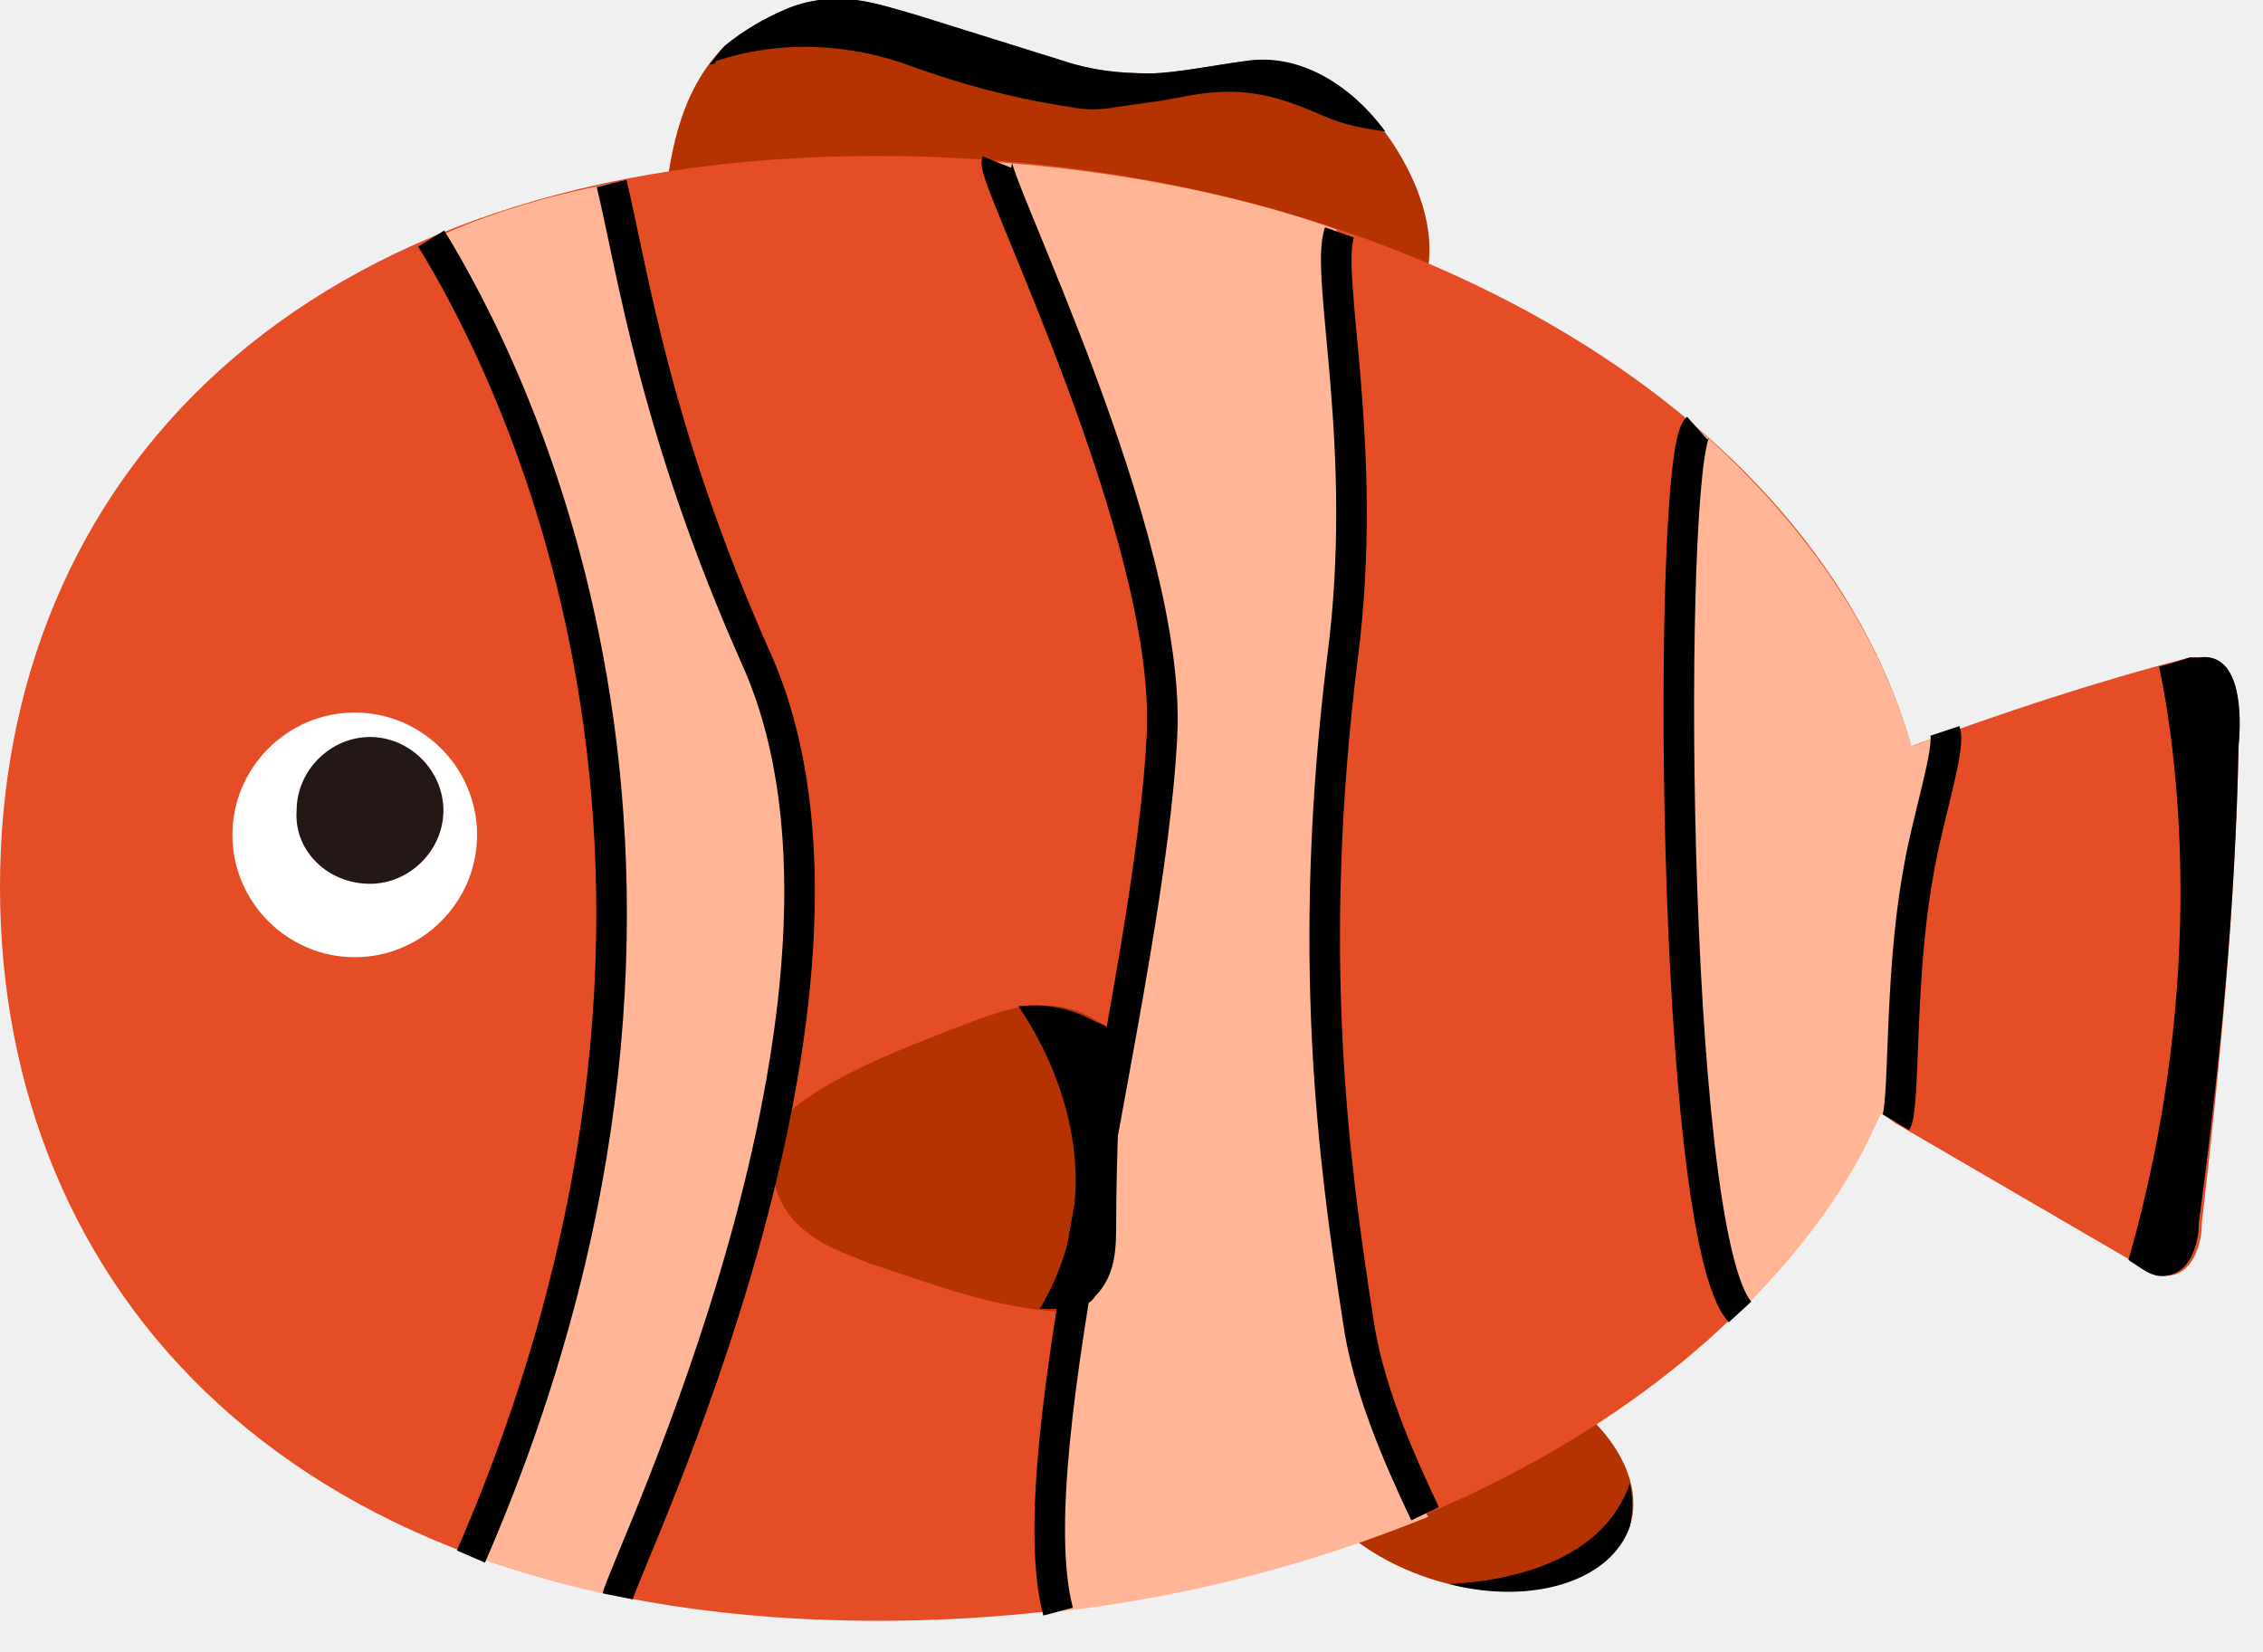
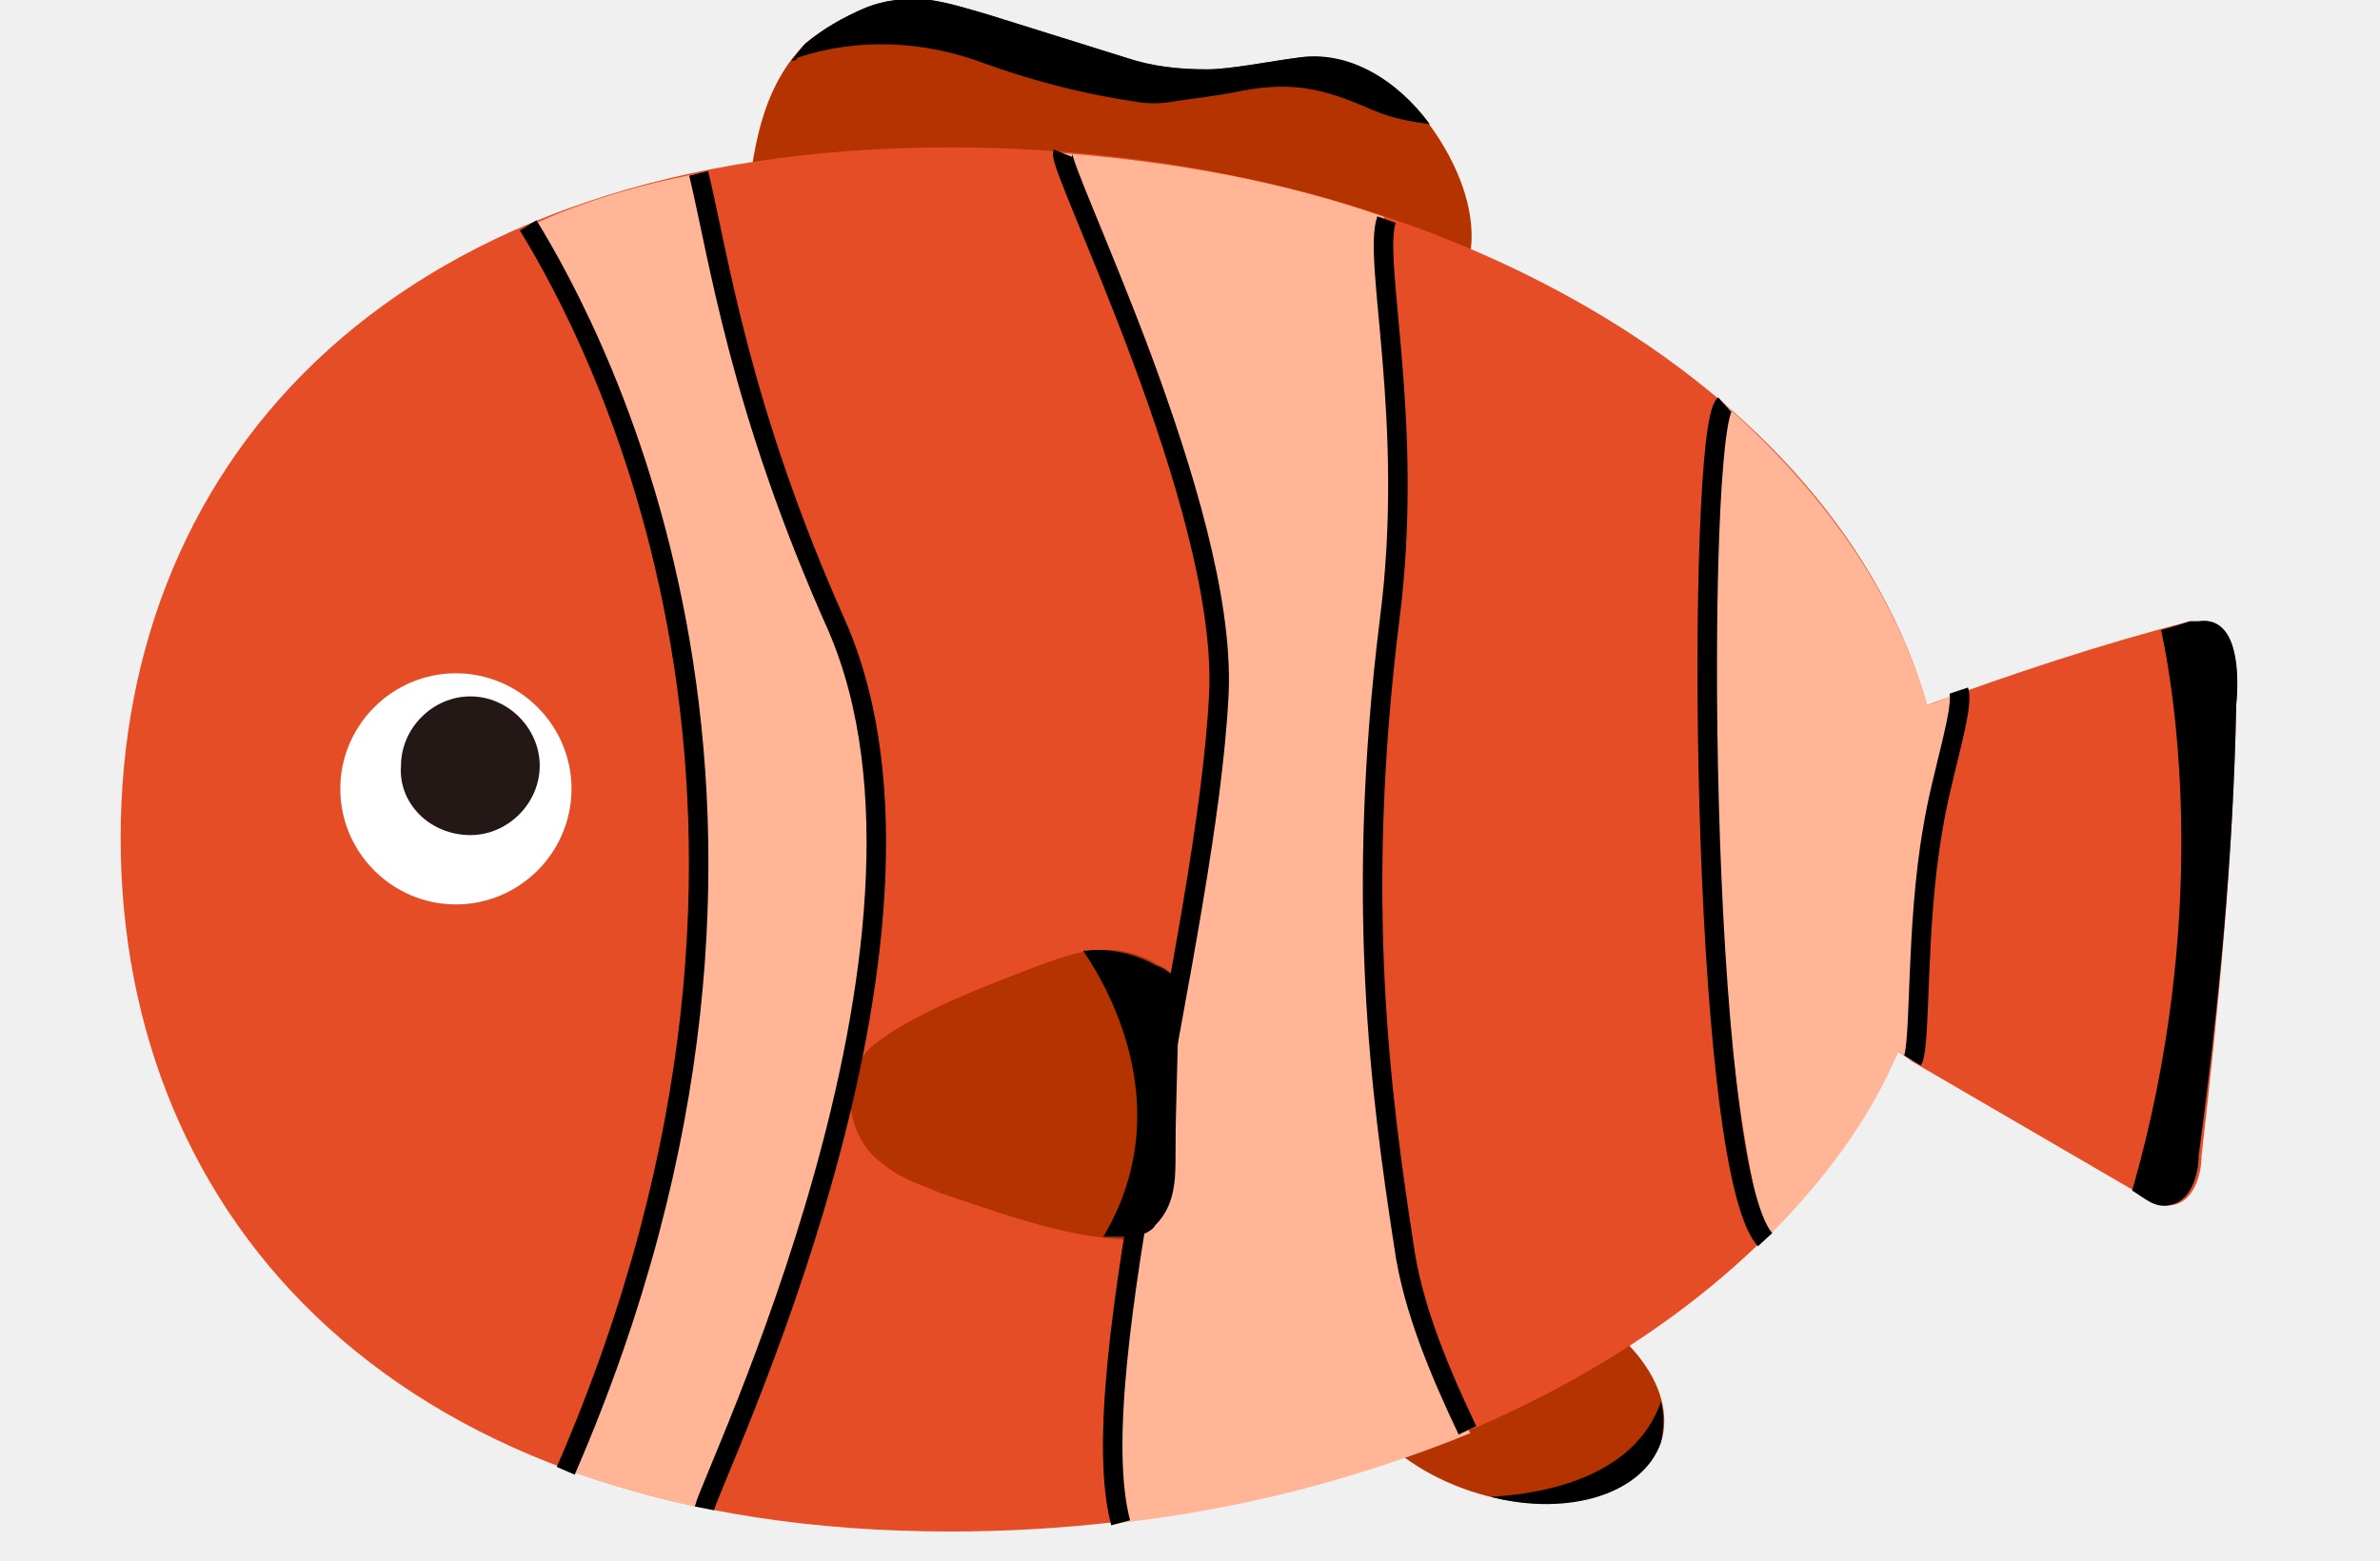
- <svg xmlns="http://www.w3.org/2000/svg" version="1.1" id="レイヤー_1" x="0px" y="0px" viewBox="0 0 74 54" style="enable-background:new 0 0 74 54;" xml:space="preserve">
-   <style type="text/css">
- 	.st0{fill:#B53300;}
- 	.st1{fill:#E54D26;}
- 	.st2{fill:#FFB596;}
- 	.st3{fill:#FFFFFF;}
- 	.st4{fill:#231815;}
- 	.st5{fill:none;stroke:#000000;stroke-miterlimit:10;}
- </style>
-   <g id="ひれ_xFF08_濃_xFF09__00000154385127085484006840000002583164847922496694_">
-     <path class="st0" d="M53.3,49.9c0.6-1.9-1.3-4.3-4.3-5.3s-6-0.2-6.6,1.7s1.3,4.3,4.3,5.3S52.6,51.8,53.3,49.9z" />
-     <path class="st0" d="M45.8,5.1c-1.1-1.9-3-3.4-5.1-3.1c-0.8,0.1-2.3,0.4-3.1,0.4c-1,0-1.9-0.1-2.8-0.4L30,0.5   c-0.7-0.2-1.3-0.4-2-0.5c-0.8-0.1-1.6,0-2.3,0.3c-0.7,0.3-1.4,0.7-2,1.2c-1.7,1.7-1.9,4.2-2.1,6.6c0,0.3,0,0.7,0.1,0.9   c0.2,0.2,0.4,0.4,0.7,0.5c2.4,0.9,5,0.3,7.6,0.3c4.4,0,8.7,1.7,13,1.6C47.1,11.2,47.5,8,45.8,5.1z" />
+ <svg xmlns="http://www.w3.org/2000/svg" width="122" height="80" viewBox="0 0 122 80" fill="none">
+   <g clip-path="url(#clip0_1049_2078)">
+     <path d="M85.148 73.926C86.037 71.111 83.222 67.556 78.778 66.074C74.333 64.593 69.889 65.778 69 68.593C68.111 71.407 70.926 74.963 75.37 76.445C79.814 77.926 84.111 76.741 85.148 73.926Z" fill="#B53300" />
+     <path d="M74.037 7.555C72.407 4.741 69.593 2.518 66.481 2.963C65.296 3.111 63.074 3.555 61.889 3.555C60.407 3.555 59.074 3.407 57.741 2.963L50.63 0.741C49.593 0.444 48.704 0.148 47.666 -0C46.481 -0.148 45.296 -0 44.259 0.444C43.222 0.889 42.185 1.481 41.296 2.222C38.778 4.741 38.481 8.444 38.185 12C38.185 12.444 38.185 13.037 38.333 13.333C38.63 13.63 38.926 13.926 39.37 14.074C42.926 15.407 46.778 14.518 50.63 14.518C57.148 14.518 63.518 17.037 69.889 16.889C75.963 16.593 76.555 11.852 74.037 7.555Z" fill="#B53300" />
+     <path d="M112.704 31.852C112.555 31.852 112.407 31.852 112.259 31.852C107.667 33.037 103.222 34.519 98.778 36.148C94.185 19.852 73.593 7.556 48.704 7.556C20.407 7.556 6.185 23.407 6.185 42.963C6.185 62.519 20.407 78.519 48.704 78.519C71.518 78.519 90.778 68.148 97.296 53.926C97.593 54.074 97.889 54.37 98.185 54.519L109.889 61.333C110.333 61.63 110.778 61.926 111.37 61.778C112.407 61.63 112.852 60.296 112.852 59.259C113.741 51.556 114.481 43.852 114.629 36.148C114.778 34.667 114.778 31.556 112.704 31.852Z" fill="#E54D26" />
+     <path d="M45.296 59.704C46.185 60.445 47.222 60.741 48.259 61.185C51.37 62.222 54.481 63.407 57.741 63.556C58.037 63.556 58.333 63.556 58.63 63.556C58.926 63.407 59.222 63.259 59.37 62.963C60.259 61.926 60.259 60.593 60.259 59.259C60.259 56.593 60.407 53.926 60.407 51.259C60.407 50.963 60.407 50.667 60.259 50.37C60.111 49.926 59.815 49.63 59.37 49.482C58.481 48.889 57.296 48.593 56.259 48.741C55.222 48.741 54.185 49.185 53.296 49.482C50.63 50.519 46.926 51.852 44.704 53.63C42.926 55.259 43.37 58.37 45.296 59.704Z" fill="#B53300" />
+     <path d="M71.963 63.852C70.778 56.148 69.444 46.222 71.222 31.852C72.555 21.63 71.519 14.519 70.926 11.111C65.889 9.334 60.259 8.296 54.481 7.852C57.444 13.778 62.926 25.926 62.481 35.556C61.889 47.852 55.37 70.222 57.444 78.074C63.963 77.334 69.889 75.704 75.37 73.482C73.741 70.667 72.407 67.26 71.963 63.852Z" fill="#FFB596" />
+     <path d="M29.148 75.408C31.37 76.148 33.741 76.889 36.111 77.334C39.222 71.111 49.741 48.297 42.778 32.148C37.889 20.889 36.852 13.185 35.815 8.889C32.704 9.482 29.741 10.371 27.222 11.556C30.778 17.186 43.815 41.63 29.148 75.408Z" fill="#FFB596" />
+     <path d="M98.778 36.148C97.148 30.37 93.445 25.185 88.407 20.741C87.963 26.074 86.778 48.296 90.481 63.556C93.445 60.593 95.815 57.481 97.296 53.926C97.593 54.074 97.741 54.222 98.037 54.37C98.037 51.407 98.185 47.556 99.074 42.519C99.519 39.704 99.963 37.333 100.407 35.407C99.963 35.704 99.37 36 98.778 36.148Z" fill="#FFB596" />
+     <path d="M23.37 46.37C26.63 46.37 29.296 43.704 29.296 40.444C29.296 37.185 26.63 34.519 23.37 34.519C20.111 34.519 17.444 37.185 17.444 40.444C17.444 43.704 20.111 46.37 23.37 46.37Z" fill="white" />
+     <path d="M24.111 42.815C26.037 42.815 27.666 41.185 27.666 39.259C27.666 37.333 26.037 35.704 24.111 35.704C22.185 35.704 20.555 37.333 20.555 39.259C20.407 41.185 22.037 42.815 24.111 42.815Z" fill="#231815" />
+     <path d="M114.63 36.148C114.778 34.667 114.778 31.555 112.704 31.852C112.556 31.852 112.407 31.852 112.259 31.852C111.815 32 111.37 32.148 110.778 32.296C111.519 35.704 113.296 47.111 109.296 61.037L109.741 61.333C110.185 61.63 110.63 61.926 111.222 61.778C112.259 61.63 112.704 60.296 112.704 59.259C113.741 51.556 114.482 43.852 114.63 36.148Z" fill="black" />
+     <path d="M66.482 2.963C65.296 3.111 63.074 3.555 61.889 3.555C60.407 3.555 59.074 3.407 57.741 2.963L50.63 0.741C49.593 0.444 48.704 0.148 47.667 -0C46.482 -0.148 45.296 -0 44.259 0.444C43.222 0.889 42.185 1.481 41.296 2.222C41 2.518 40.852 2.815 40.556 3.111C40.704 3.111 40.852 3.111 40.852 2.963C43.963 1.926 47.37 2.074 50.482 3.259C52.556 4 55.074 4.741 58.037 5.185C58.778 5.333 59.519 5.333 60.259 5.185C61.296 5.037 62.482 4.889 63.222 4.741C66.037 4.148 67.667 4.444 70.333 5.63C71.371 6.074 72.259 6.222 73.296 6.37C71.667 4.148 69.148 2.518 66.482 2.963Z" fill="black" />
+     <path d="M85.148 73.926C85.296 73.185 85.296 72.592 85.148 71.852C83.815 75.703 79.222 76.592 76.407 76.74C80.407 77.778 84.259 76.592 85.148 73.926Z" fill="black" />
+     <path d="M36.111 77.333C36.407 75.852 49.889 48.296 42.926 32.148C37.889 20.889 36.852 13.185 35.815 8.889" stroke="black" stroke-miterlimit="10" />
+     <path d="M27.074 11.556C30.629 17.333 43.666 41.63 29 75.407" stroke="black" stroke-miterlimit="10" />
+     <path d="M98.037 54.37C98.482 53.63 98.185 47.555 99.074 42.518C99.519 39.703 100.704 36.296 100.407 35.407" stroke="black" stroke-miterlimit="10" />
+     <path d="M88.407 20.741C86.926 22.074 87.074 59.852 90.481 63.556" stroke="black" stroke-miterlimit="10" />
+     <path d="M75.222 73.333C73.889 70.519 72.407 67.111 71.963 63.852C70.778 56.148 69.444 46.222 71.222 31.852C72.555 21.63 70.333 13.333 71.074 11.259" stroke="black" stroke-miterlimit="10" />
+     <path d="M54.481 7.852C54.185 8.592 62.926 25.926 62.481 35.555C61.889 47.852 55.37 70.222 57.444 78.074" stroke="black" stroke-miterlimit="10" />
+     <path d="M59.222 49.482C58.185 48.889 56.852 48.593 55.667 48.741H55.519C57.148 51.111 60.259 57.185 56.556 63.407C56.852 63.407 57.148 63.407 57.296 63.407C57.593 63.407 58.037 63.407 58.333 63.407C58.63 63.259 59.074 63.111 59.222 62.815C60.259 61.778 60.259 60.445 60.259 59.111C60.259 56.445 60.407 53.778 60.407 51.111C60.407 50.815 60.407 50.519 60.259 50.222C60.111 49.926 59.667 49.63 59.222 49.482Z" fill="black" />
  </g>
-   <path id="本体_xFF08_中_xFF09_" class="st1" d="M71.9,21.5c-0.1,0-0.2,0-0.3,0c-3.1,0.8-6.1,1.8-9.1,2.9  c-3.1-11-17-19.3-33.8-19.3C9.6,5.1,0,15.8,0,29s9.6,24,28.7,24c15.4,0,28.4-7,32.8-16.6c0.2,0.1,0.4,0.3,0.6,0.4l7.9,4.6  c0.3,0.2,0.6,0.4,1,0.3c0.7-0.1,1-1,1-1.7c0.6-5.2,1.1-10.4,1.2-15.6C73.3,23.4,73.3,21.3,71.9,21.5z" />
-   <g id="ひれ_xFF08_濃_xFF09_">
-     <path class="st0" d="M26.4,40.3c0.6,0.5,1.3,0.7,2,1c2.1,0.7,4.2,1.5,6.4,1.6c0.2,0,0.4,0,0.6,0c0.2-0.1,0.4-0.2,0.5-0.4   c0.6-0.7,0.6-1.6,0.6-2.5c0-1.8,0.1-3.6,0.1-5.4c0-0.2,0-0.4-0.1-0.6c-0.1-0.3-0.3-0.5-0.6-0.6c-0.6-0.4-1.4-0.6-2.1-0.5   c-0.7,0-1.4,0.3-2,0.5C30,34.1,27.5,35,26,36.2C24.8,37.3,25.1,39.4,26.4,40.3z" />
-   </g>
-   <g id="模様_xFF08_薄_xFF09_">
-     <path class="st2" d="M44.4,43.1c-0.8-5.2-1.7-11.9-0.5-21.6c0.9-6.9,0.2-11.7-0.2-14c-3.4-1.2-7.2-1.9-11.1-2.2c0,0,0,0,0,0   c2,4,5.7,12.2,5.4,18.7c-0.4,8.3-4.8,23.4-3.4,28.7h0c4.4-0.5,8.4-1.6,12.1-3.1C45.6,47.7,44.7,45.4,44.4,43.1z" />
-     <path class="st2" d="M15.5,50.9c1.5,0.5,3.1,1,4.7,1.3c2.1-4.2,9.2-19.6,4.5-30.5C21.4,14.1,20.7,8.9,20,6c-2.1,0.4-4.1,1-5.8,1.8   C16.6,11.6,25.4,28.1,15.5,50.9z" />
-     <path class="st2" d="M62.5,24.4c-1.1-3.9-3.6-7.4-7-10.4c-0.3,3.6-1.1,18.6,1.4,28.9c2-2,3.6-4.1,4.6-6.5c0.2,0.1,0.3,0.2,0.5,0.3   c0-2,0.1-4.6,0.7-8c0.3-1.9,0.6-3.5,0.9-4.8C63.3,24.1,62.9,24.3,62.5,24.4z" />
-   </g>
-   <g id="色変わらん">
-     <path class="st3" d="M11.6,31.3c2.2,0,4-1.8,4-4s-1.8-4-4-4s-4,1.8-4,4C7.6,29.5,9.4,31.3,11.6,31.3z" />
-     <path class="st4" d="M12.1,28.9c1.3,0,2.4-1.1,2.4-2.4s-1.1-2.4-2.4-2.4s-2.4,1.1-2.4,2.4C9.6,27.8,10.7,28.9,12.1,28.9z" />
-     <path d="M73.2,24.4c0.1-1,0.1-3.1-1.3-2.9c-0.1,0-0.2,0-0.3,0c-0.3,0.1-0.6,0.2-1,0.3c0.5,2.3,1.7,10-1,19.4l0.3,0.2   c0.3,0.2,0.6,0.4,1,0.3c0.7-0.1,1-1,1-1.7C72.6,34.8,73.1,29.6,73.2,24.4z" />
-     <path d="M40.7,2c-0.8,0.1-2.3,0.4-3.1,0.4c-1,0-1.9-0.1-2.8-0.4L30,0.5c-0.7-0.2-1.3-0.4-2-0.5c-0.8-0.1-1.6,0-2.3,0.3   s-1.4,0.7-2,1.2c-0.2,0.2-0.3,0.4-0.5,0.6c0.1,0,0.2,0,0.2-0.1c2.1-0.7,4.4-0.6,6.5,0.2c1.4,0.5,3.1,1,5.1,1.3c0.5,0.1,1,0.1,1.5,0   c0.7-0.1,1.5-0.2,2-0.3c1.9-0.4,3-0.2,4.8,0.6c0.7,0.3,1.3,0.4,2,0.5C44.2,2.8,42.5,1.7,40.7,2z" />
-     <path d="M53.3,49.9c0.1-0.5,0.1-0.9,0-1.4c-0.9,2.6-4,3.2-5.9,3.3C50.1,52.5,52.7,51.7,53.3,49.9z" />
-     <path class="st5" d="M20.2,52.2c0.2-1,9.3-19.6,4.6-30.5C21.4,14.1,20.7,8.9,20,6" />
-     <path class="st5" d="M14.1,7.8c2.4,3.9,11.2,20.3,1.3,43.1" />
-     <path class="st5" d="M62,36.7c0.3-0.5,0.1-4.6,0.7-8c0.3-1.9,1.1-4.2,0.9-4.8" />
-     <path class="st5" d="M55.5,14c-1,0.9-0.9,26.4,1.4,28.9" />
-     <path class="st5" d="M46.6,49.5c-0.9-1.9-1.9-4.2-2.2-6.4c-0.8-5.2-1.7-11.9-0.5-21.6c0.9-6.9-0.6-12.5-0.1-13.9" />
-     <path class="st5" d="M32.6,5.3C32.4,5.8,38.3,17.5,38,24c-0.4,8.3-4.8,23.4-3.4,28.7h0" />
-     <path d="M35.8,33.4c-0.7-0.4-1.6-0.6-2.4-0.5c0,0-0.1,0-0.1,0c1.1,1.6,3.2,5.7,0.7,9.9c0.2,0,0.4,0,0.5,0c0.2,0,0.5,0,0.7,0   c0.2-0.1,0.5-0.2,0.6-0.4c0.7-0.7,0.7-1.6,0.7-2.5c0-1.8,0.1-3.6,0.1-5.4c0-0.2,0-0.4-0.1-0.6C36.4,33.7,36.1,33.5,35.8,33.4z" />
-   </g>
+   <defs>
+     <clipPath id="clip0_1049_2078">
+       <rect width="109.63" height="80" fill="white" transform="translate(6.18506)" />
+     </clipPath>
+   </defs>
</svg>
